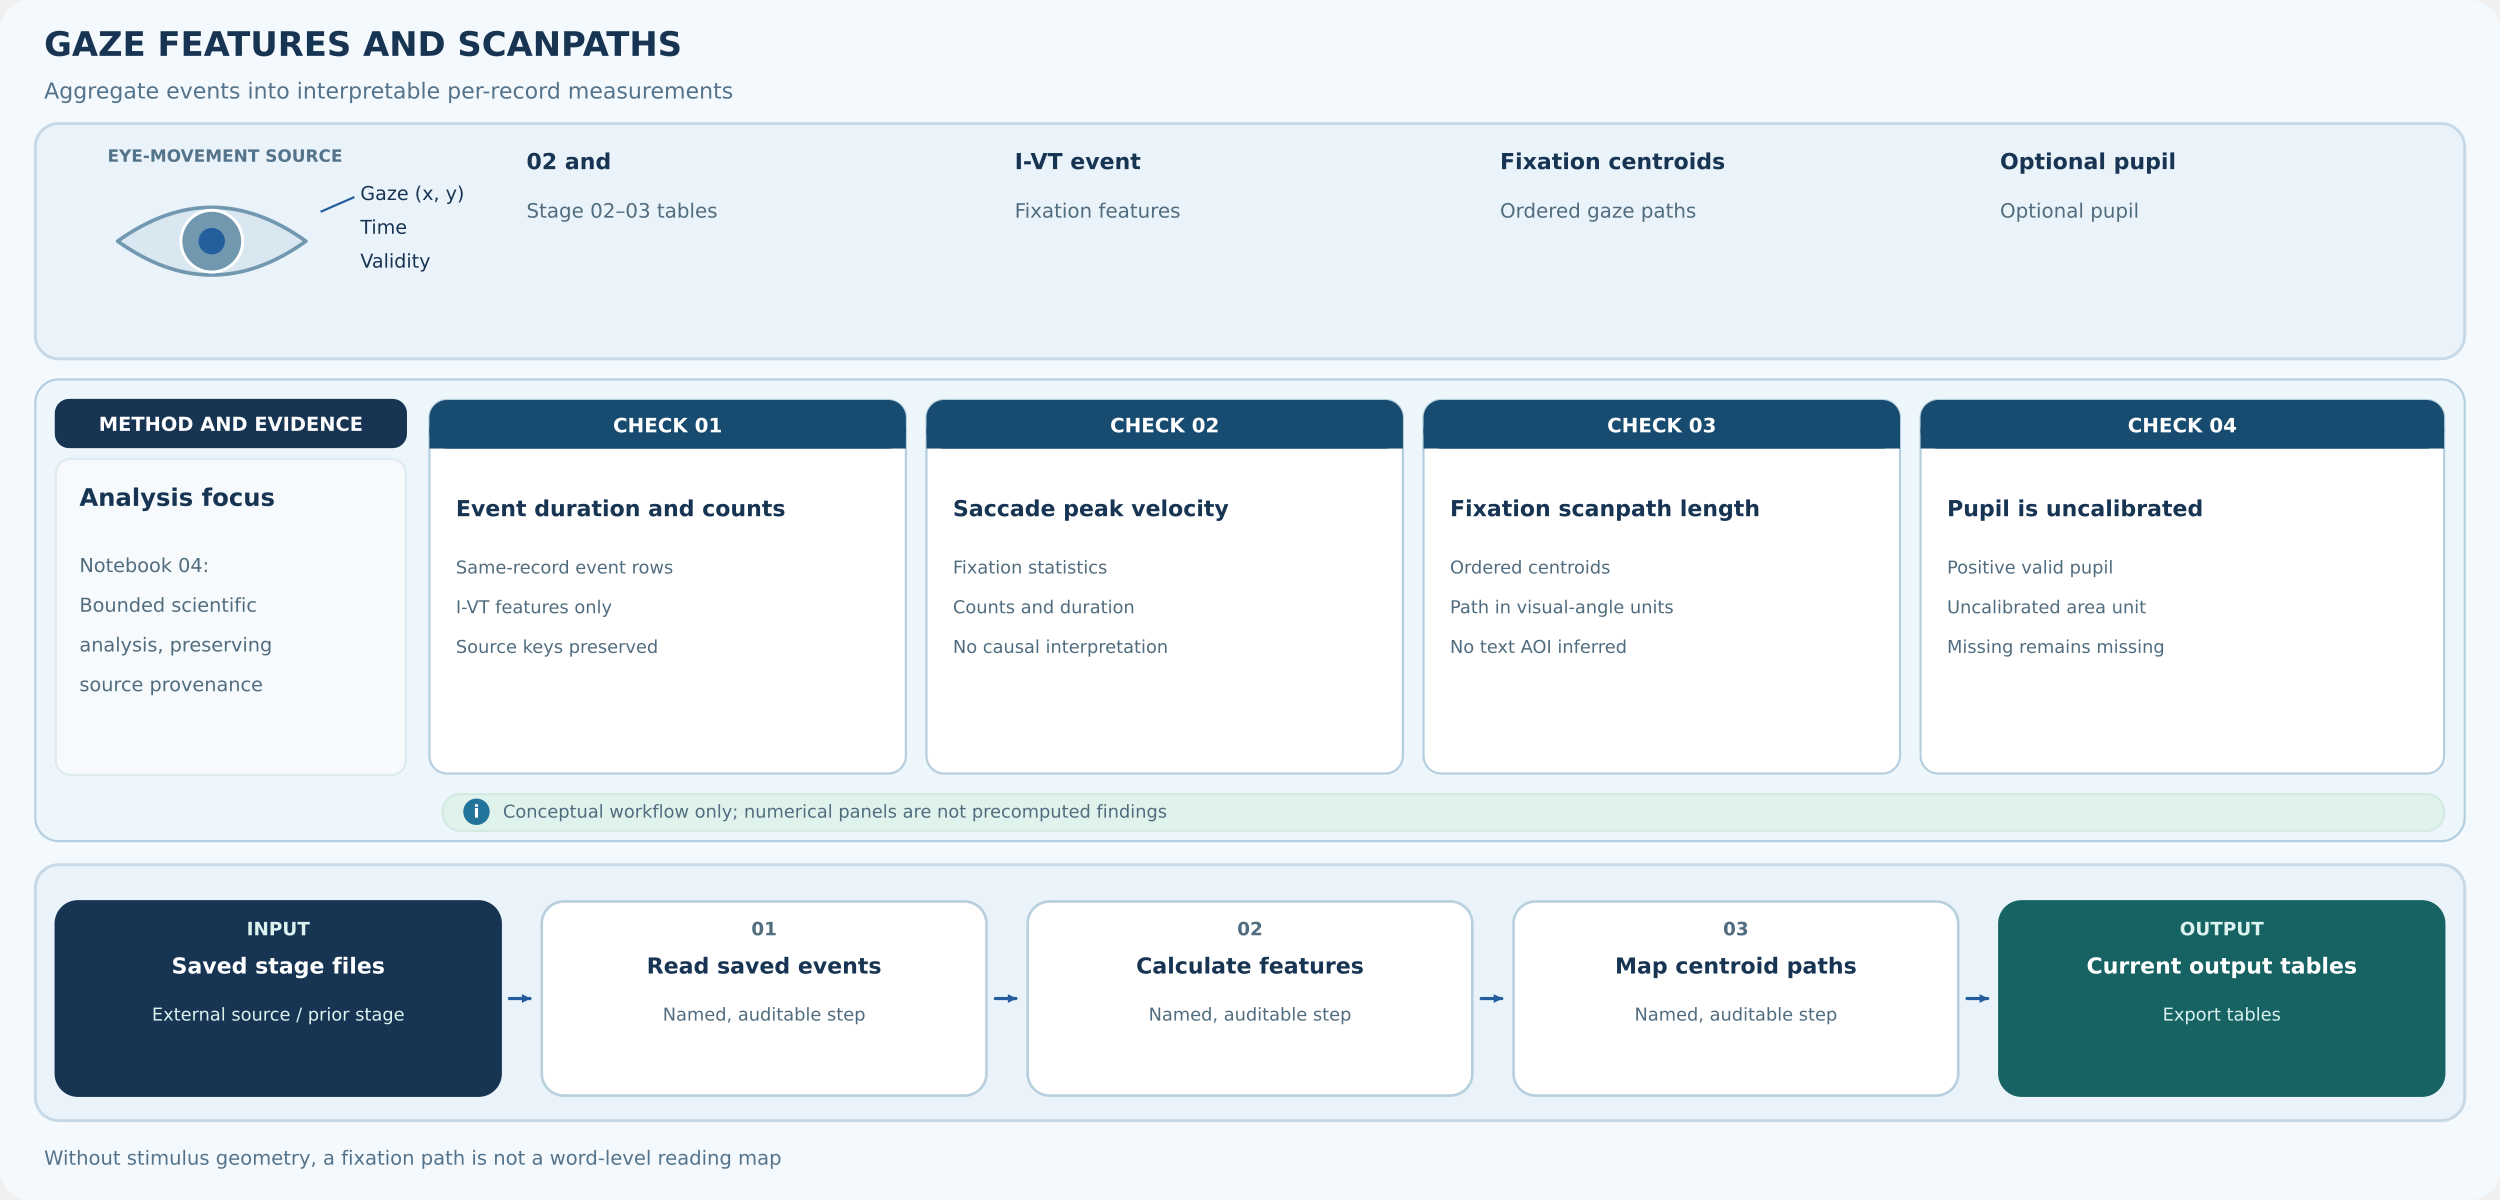
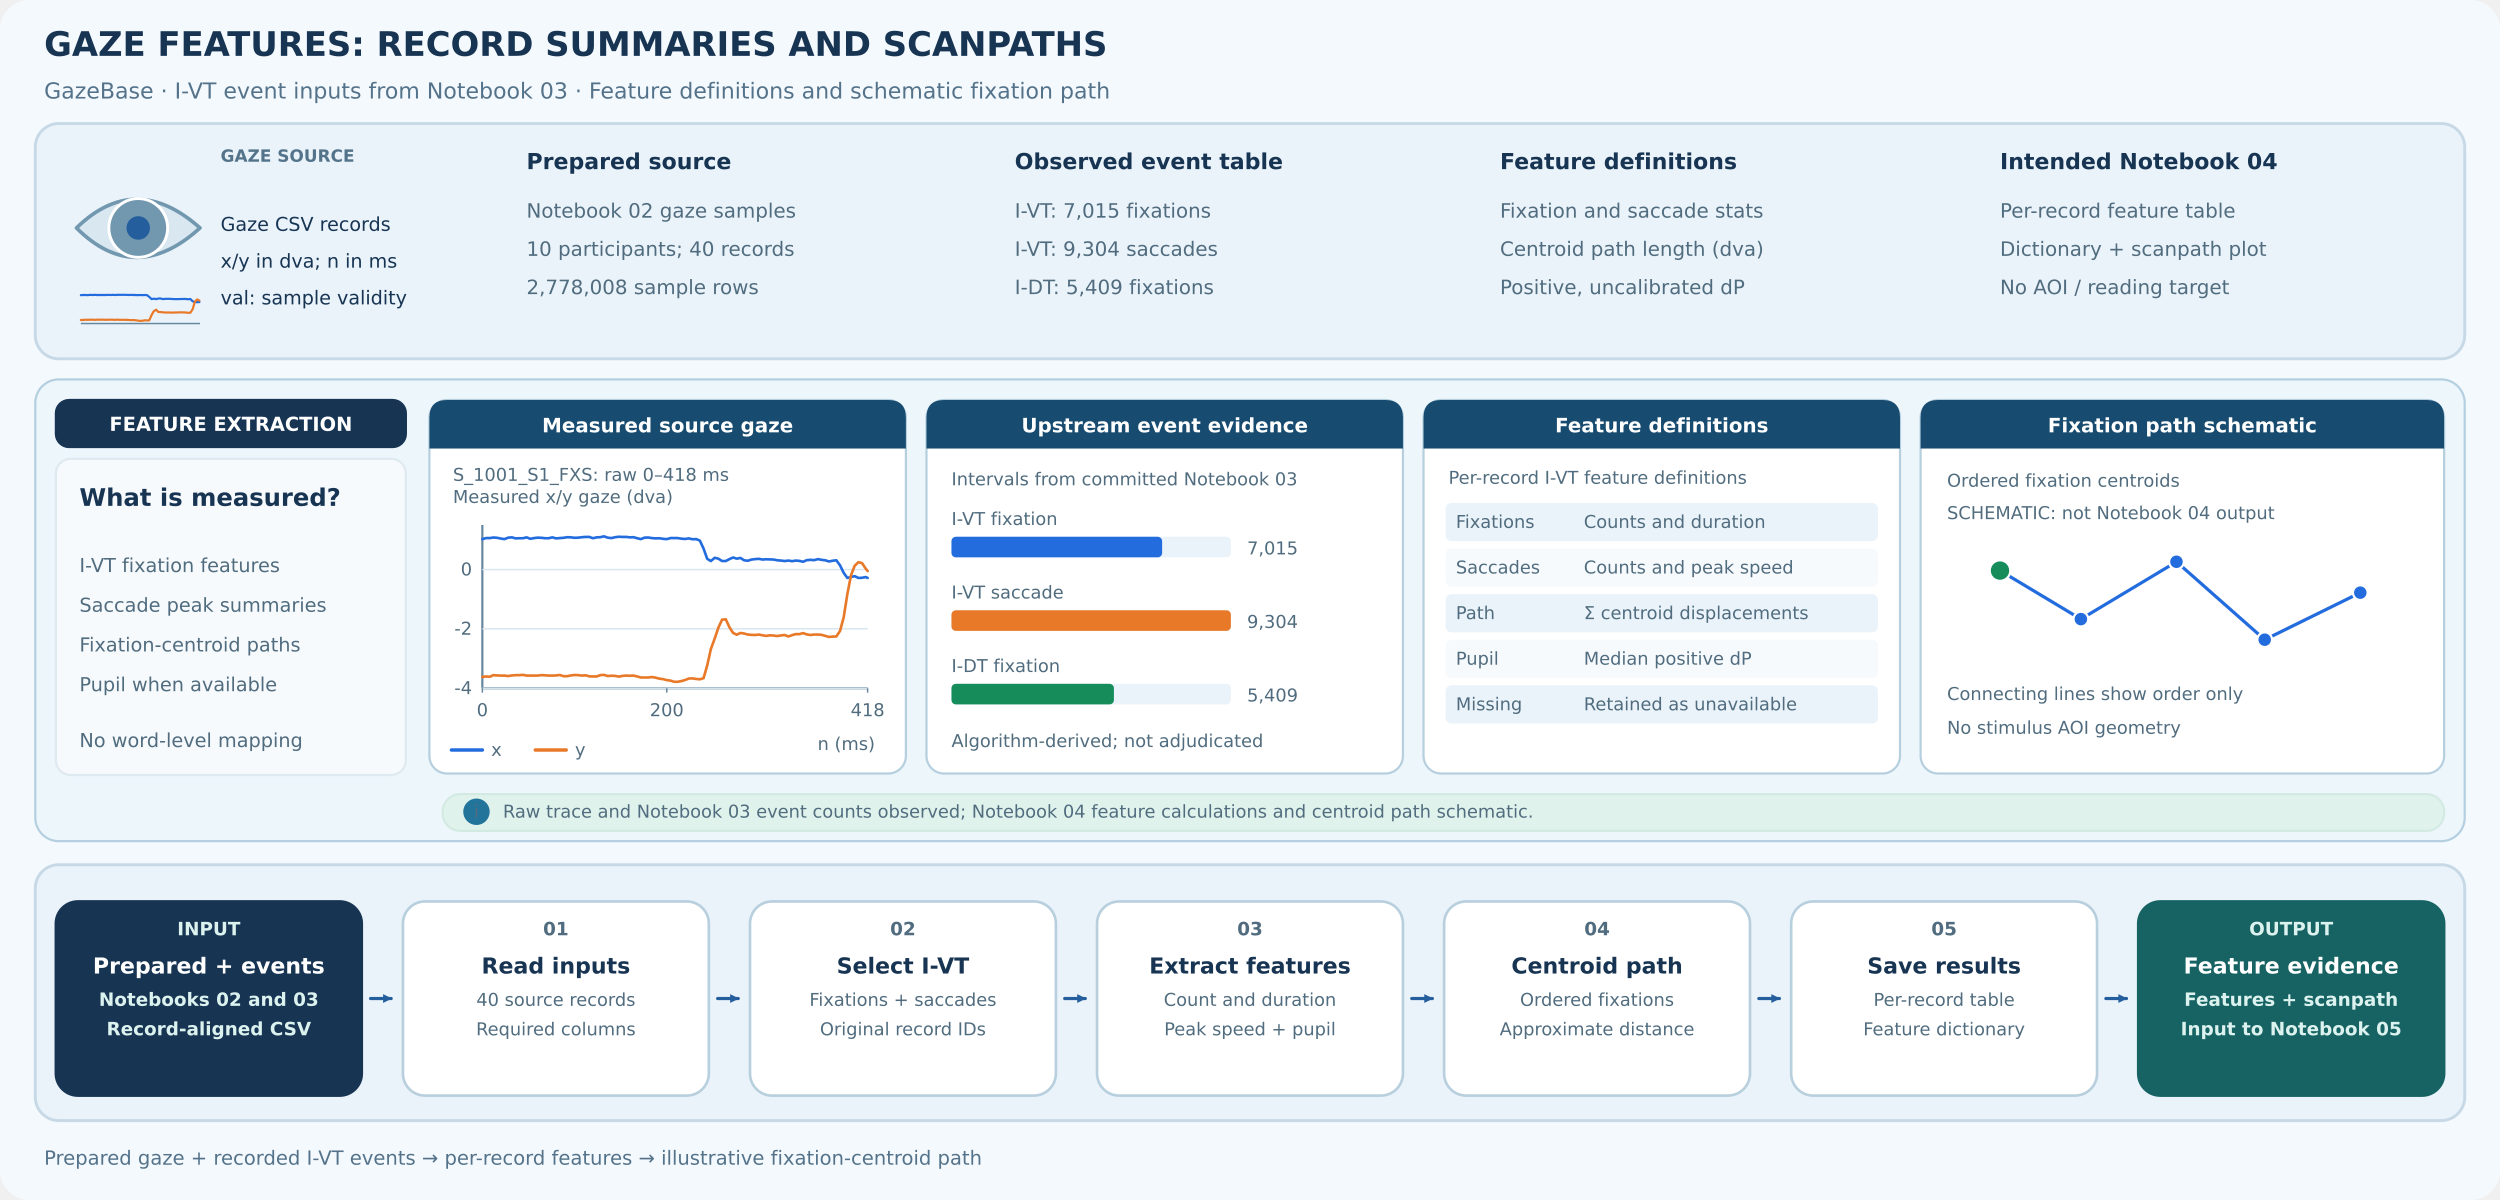
<svg xmlns="http://www.w3.org/2000/svg" width="1700" height="816" viewBox="0 0 1700 816" role="img" aria-labelledby="svg-title svg-desc">
  <defs>
    <style>
.title{font:700 23px DejaVu Sans,Arial,sans-serif;fill:#173453}.subtitle{font:400 15px DejaVu Sans,Arial,sans-serif;fill:#54738A}.sourceheading{font:700 11.5px DejaVu Sans,Arial,sans-serif;fill:#53738A}.sourcebody{font:400 13px DejaVu Sans,Arial,sans-serif;fill:#173453}.ctxhead{font:700 15px DejaVu Sans,Arial,sans-serif;fill:#173453}.ctxbody{font:400 13.5px DejaVu Sans,Arial,sans-serif;fill:#506C7E}.focushead{font:700 16.5px DejaVu Sans,Arial,sans-serif;fill:#173453}.focusbody{font:400 13.1px DejaVu Sans,Arial,sans-serif;fill:#506C7E}.sectionlabel{font:700 13.2px DejaVu Sans,Arial,sans-serif;fill:white}.panelhead{font:700 13.5px DejaVu Sans,Arial,sans-serif;fill:white}.panelbody{font:400 12.1px DejaVu Sans,Arial,sans-serif;fill:#506C7E}.nodeid{font:700 12.5px DejaVu Sans,Arial,sans-serif;fill:#506C7E}.nodetitle{font:700 15px DejaVu Sans,Arial,sans-serif;fill:#173453}.nodedesc{font:400 12.1px DejaVu Sans,Arial,sans-serif;fill:#506C7E}.endnodeid{font:700 12.5px DejaVu Sans,Arial,sans-serif;fill:#DBF2EF}.endnodetitle{font:700 15px DejaVu Sans,Arial,sans-serif;fill:white}.footer{font:400 13.3px DejaVu Sans,Arial,sans-serif;fill:#54738A}</style>
    <marker id="arr" markerWidth="6" markerHeight="6" refX="5.5" refY="3" orient="auto" markerUnits="userSpaceOnUse">
      <path d="M0 0 L6 3 L0 6 Z" fill="#245E9D" />
    </marker>
  </defs>
  <rect x="0" y="0" width="1700" height="816" rx="20" fill="#F4F9FD" stroke="none" stroke-width="1" />
  <g id="band-0-header">
-     <text x="30" y="38" class="title" text-anchor="start">GAZE FEATURES AND SCANPATHS</text>
-     <text x="30" y="67" class="subtitle" text-anchor="start">Aggregate events into interpretable per-record measurements</text>
+     <text x="30" y="38" class="title">GAZE FEATURES: RECORD SUMMARIES AND SCANPATHS</text>
+     <text x="30" y="67" class="subtitle">GazeBase · I-VT event inputs from Notebook 03 · Feature definitions and schematic fixation path</text>
  </g>
  <g id="band-1-context">
    <rect x="24" y="84" width="1652" height="160" rx="16" fill="#EAF3FA" stroke="#C7D9E6" stroke-width="2" />
    <g id="source">
-       <text x="153" y="110" class="sourceheading" text-anchor="middle">EYE-MOVEMENT SOURCE</text>
-       <path d="M80,164 Q144,118 208,164 Q144,210 80,164Z" fill="#D9E7F1" stroke="#7298B0" stroke-width="2.5" stroke-linecap="round" stroke-linejoin="round" />
-       <circle cx="144" cy="164" r="21" fill="#7298B0" stroke="white" stroke-width="2" />
-       <circle cx="144" cy="164" r="9" fill="#245E9D" />
-       <path d="M218 144 L241 134" fill="none" stroke="#245E9D" stroke-width="1.5" />
-       <text x="245" y="136" class="sourcebody" text-anchor="start">Gaze (x, y)</text>
-       <text x="245" y="159" class="sourcebody" text-anchor="start">Time</text>
-       <text x="245" y="182" class="sourcebody" text-anchor="start">Validity</text>
+       <text x="150" y="110" class="sourceheading">GAZE SOURCE</text>
+       <path d="M52 155 Q92 116 136 155 Q92 195 52 155Z" fill="#D9E7F1" stroke="#7298B0" stroke-width="2.5" stroke-linejoin="round" />
+       <circle cx="94" cy="155" r="20" fill="#7298B0" stroke="#FFFFFF" stroke-width="2" />
+       <circle cx="94" cy="155" r="8" fill="#245E9D" />
+       <line x1="55" y1="220" x2="136" y2="220" stroke="#66879D" stroke-width="1" />
+       <path d="M55.0 200.7 L56.6 200.6 L58.1 200.6 L59.7 200.7 L61.2 200.5 L62.8 200.6 L64.3 200.5 L65.9 200.6 L67.4 200.6 L69.0 200.6 L70.5 200.6 L72.1 200.6 L73.6 200.5 L75.2 200.6 L76.7 200.5 L78.3 200.6 L79.8 200.5 L81.4 200.5 L82.9 200.5 L84.5 200.5 L86.0 200.5 L87.6 200.6 L89.1 200.5 L90.7 200.6 L92.2 200.6 L93.8 200.7 L95.3 200.6 L96.9 200.7 L98.4 200.6 L100.0 200.7 L101.5 201.9 L103.1 203.4 L104.6 203.1 L106.2 203.4 L107.7 203.0 L109.3 203.0 L110.8 203.4 L112.4 203.2 L113.9 203.2 L115.5 203.2 L117.0 203.3 L118.6 203.4 L120.1 203.4 L121.7 203.4 L123.2 203.3 L124.8 203.3 L126.3 203.3 L127.9 203.5 L129.4 203.3 L131.0 204.9 L132.5 205.4 L134.1 205.5 L135.6 205.4" fill="none" stroke="#236CDE" stroke-width="1.5" stroke-linecap="round" stroke-linejoin="round" />
+       <path d="M55.0 217.6 L56.6 217.6 L58.1 217.4 L59.7 217.5 L61.2 217.4 L62.8 217.4 L64.3 217.5 L65.9 217.4 L67.4 217.4 L69.0 217.4 L70.5 217.4 L72.1 217.5 L73.6 217.4 L75.2 217.4 L76.7 217.4 L78.3 217.5 L79.8 217.4 L81.4 217.5 L82.9 217.5 L84.5 217.5 L86.0 217.5 L87.6 217.6 L89.1 217.7 L90.7 217.6 L92.2 217.8 L93.8 218.0 L95.3 218.2 L96.9 218.1 L98.4 217.8 L100.0 217.9 L101.5 217.8 L103.1 214.2 L104.6 211.6 L106.2 210.6 L107.7 212.2 L109.3 212.2 L110.8 212.4 L112.4 212.5 L113.9 212.5 L115.5 212.5 L117.0 212.6 L118.6 212.5 L120.1 212.5 L121.7 212.4 L123.2 212.4 L124.8 212.4 L126.3 212.5 L127.9 212.7 L129.4 212.7 L131.0 210.3 L132.5 205.1 L134.1 203.6 L135.6 204.4" fill="none" stroke="#E87929" stroke-width="1.5" stroke-linecap="round" stroke-linejoin="round" />
+       <text x="150" y="157" class="sourcebody">Gaze CSV records</text>
+       <text x="150" y="182" class="sourcebody">x/y in dva; n in ms</text>
+       <text x="150" y="207" class="sourcebody">val: sample validity</text>
    </g>
    <g id="context-1">
-       <text x="358" y="115" class="ctxhead" text-anchor="start">02 and</text>
-       <text x="358" y="148" class="ctxbody" text-anchor="start">Stage 02–03 tables</text>
+       <text x="358" y="115" class="ctxhead">Prepared source</text>
+       <text x="358" y="148" class="ctxbody">Notebook 02 gaze samples</text>
+       <text x="358" y="174" class="ctxbody">10 participants; 40 records</text>
+       <text x="358" y="200" class="ctxbody">2,778,008 sample rows</text>
    </g>
    <g id="context-2">
-       <text x="690" y="115" class="ctxhead" text-anchor="start">I-VT event</text>
-       <text x="690" y="148" class="ctxbody" text-anchor="start">Fixation features</text>
+       <text x="690" y="115" class="ctxhead">Observed event table</text>
+       <text x="690" y="148" class="ctxbody">I-VT: 7,015 fixations</text>
+       <text x="690" y="174" class="ctxbody">I-VT: 9,304 saccades</text>
+       <text x="690" y="200" class="ctxbody">I-DT: 5,409 fixations</text>
    </g>
    <g id="context-3">
-       <text x="1020" y="115" class="ctxhead" text-anchor="start">Fixation centroids</text>
-       <text x="1020" y="148" class="ctxbody" text-anchor="start">Ordered gaze paths</text>
+       <text x="1020" y="115" class="ctxhead">Feature definitions</text>
+       <text x="1020" y="148" class="ctxbody">Fixation and saccade stats</text>
+       <text x="1020" y="174" class="ctxbody">Centroid path length (dva)</text>
+       <text x="1020" y="200" class="ctxbody">Positive, uncalibrated dP</text>
    </g>
    <g id="context-4">
-       <text x="1360" y="115" class="ctxhead" text-anchor="start">Optional pupil</text>
-       <text x="1360" y="148" class="ctxbody" text-anchor="start">Optional pupil</text>
+       <text x="1360" y="115" class="ctxhead">Intended Notebook 04</text>
+       <text x="1360" y="148" class="ctxbody">Per-record feature table</text>
+       <text x="1360" y="174" class="ctxbody">Dictionary + scanpath plot</text>
+       <text x="1360" y="200" class="ctxbody">No AOI / reading target</text>
    </g>
  </g>
  <g id="band-2-analysis">
    <rect x="24" y="258" width="1652" height="314" rx="16" fill="#EDF6FB" stroke="#B4CFE0" stroke-width="1.5" />
-     <rect x="38" y="272" width="238" height="32" rx="9" fill="#173453" stroke="#173453" stroke-width="1.5" />
-     <text x="157" y="293" class="sectionlabel" text-anchor="middle">METHOD AND EVIDENCE</text>
    <g id="focus">
+       <rect x="38" y="272" width="238" height="32" rx="9" fill="#173453" stroke="#173453" stroke-width="1.5" />
+       <text x="157" y="293" class="sectionlabel" text-anchor="middle">FEATURE EXTRACTION</text>
      <rect x="38" y="312" width="238" height="215" rx="10" fill="#F7FAFD" stroke="#DFEAF0" stroke-width="1.5" />
-       <text x="54" y="344" class="focushead" text-anchor="start">Analysis focus</text>
-       <text x="54" y="389" class="focusbody" text-anchor="start">Notebook 04:</text>
-       <text x="54" y="416" class="focusbody" text-anchor="start">Bounded scientific</text>
-       <text x="54" y="443" class="focusbody" text-anchor="start">analysis, preserving</text>
-       <text x="54" y="470" class="focusbody" text-anchor="start">source provenance</text>
+       <text x="54" y="344" class="focushead">What is measured?</text>
+       <text x="54" y="389" class="focusbody">I-VT fixation features</text>
+       <text x="54" y="416" class="focusbody">Saccade peak summaries</text>
+       <text x="54" y="443" class="focusbody">Fixation-centroid paths</text>
+       <text x="54" y="470" class="focusbody">Pupil when available</text>
+       <text x="54" y="508" class="focusbody">No word-level mapping</text>
    </g>
    <g id="panels">
      <g id="panel-1">
-         <rect x="292" y="272" width="324" height="254" rx="12" fill="white" stroke="#B6CFDE" stroke-width="1.5" />
-         <rect x="292" y="272" width="324" height="33" rx="12" fill="#174B70" stroke="none" stroke-width="1" />
-         <rect x="292" y="291" width="324" height="14" rx="0" fill="#174B70" stroke="none" stroke-width="1" />
-         <text x="454.0" y="294" class="panelhead" text-anchor="middle">CHECK 01</text>
-         <text x="310" y="351" class="ctxhead" text-anchor="start">Event duration and counts</text>
-         <text x="310" y="390" class="panelbody" text-anchor="start">Same-record event rows</text>
-         <text x="310" y="417" class="panelbody" text-anchor="start">I-VT features only</text>
-         <text x="310" y="444" class="panelbody" text-anchor="start">Source keys preserved</text>
+         <rect x="292" y="272" width="324" height="254" rx="12" fill="#FFFFFF" stroke="#B6CFDE" stroke-width="1.5" />
+         <path d="M304 272 H604 Q616 272 616 284 V305 H292 V284 Q292 272 304 272 Z" fill="#174B70" />
+         <text x="454" y="294" class="panelhead" text-anchor="middle">Measured source gaze</text>
+         <g id="scientific-panel-1">
+           <text x="308" y="327" class="panelbody">S_1001_S1_FXS: raw 0–418 ms</text>
+           <text x="308" y="342" class="panelbody">Measured x/y gaze (dva)</text>
+           <line x1="328" y1="357" x2="328" y2="468" stroke="#66879D" stroke-width="1.5" />
+           <line x1="328" y1="468" x2="590" y2="468" stroke="#66879D" stroke-width="1.5" />
+           <line x1="328" y1="468" x2="590" y2="468" stroke="#D9E6EF" stroke-width="1" />
+           <text x="321" y="472" class="panelbody" text-anchor="end">-4</text>
+           <line x1="328" y1="427.6" x2="590" y2="427.6" stroke="#D9E6EF" stroke-width="1" />
+           <text x="321" y="431.6" class="panelbody" text-anchor="end">-2</text>
+           <line x1="328" y1="387.3" x2="590" y2="387.3" stroke="#D9E6EF" stroke-width="1" />
+           <text x="321" y="391.3" class="panelbody" text-anchor="end">0</text>
+           <line x1="328" y1="468" x2="328" y2="471" stroke="#66879D" stroke-width="1" />
+           <text x="328" y="487" class="panelbody" text-anchor="middle">0</text>
+           <line x1="453.4" y1="468" x2="453.4" y2="471" stroke="#66879D" stroke-width="1" />
+           <text x="453.4" y="487" class="panelbody" text-anchor="middle">200</text>
+           <line x1="590" y1="468" x2="590" y2="471" stroke="#66879D" stroke-width="1" />
+           <text x="590" y="487" class="panelbody" text-anchor="middle">418</text>
+           <path d="M328.0 366.6 L330.5 365.9 L333.0 365.9 L335.5 365.5 L338.0 365.7 L340.5 366.2 L343.0 366.6 L345.6 365.6 L348.1 365.4 L350.6 366.1 L353.1 366.0 L355.6 366.0 L358.1 365.4 L360.6 366.4 L363.1 365.9 L365.6 365.6 L368.1 365.7 L370.6 366.0 L373.1 366.0 L375.6 365.4 L378.1 366.1 L380.7 365.9 L383.2 365.7 L385.7 365.3 L388.2 365.4 L390.7 365.7 L393.2 365.6 L395.7 365.3 L398.2 365.1 L400.7 365.1 L403.2 366.0 L405.7 365.4 L408.2 365.3 L410.7 364.7 L413.2 365.6 L415.8 365.9 L418.3 365.3 L420.8 365.0 L423.3 365.1 L425.8 365.1 L428.3 365.4 L430.8 365.3 L433.3 366.0 L435.8 366.6 L438.3 365.6 L440.8 365.5 L443.3 365.9 L445.8 366.1 L448.3 366.0 L450.9 366.4 L453.4 366.6 L455.9 365.9 L458.4 365.9 L460.9 365.9 L463.4 366.3 L465.9 366.5 L468.4 366.1 L470.9 366.7 L473.4 366.6 L475.9 367.6 L478.4 373.0 L480.9 380.0 L483.4 381.5 L486.0 379.3 L488.5 379.9 L491.0 381.5 L493.5 381.5 L496.0 380.2 L498.5 379.1 L501.0 379.9 L503.5 379.4 L506.0 381.0 L508.5 381.3 L511.0 380.5 L513.5 380.2 L516.0 380.0 L518.5 380.5 L521.1 380.3 L523.6 380.4 L526.1 380.5 L528.6 381.0 L531.1 381.2 L533.6 381.5 L536.1 381.2 L538.6 381.6 L541.1 381.2 L543.6 381.4 L546.1 382.0 L548.6 380.9 L551.1 380.7 L553.6 380.9 L556.2 380.2 L558.7 380.7 L561.2 381.0 L563.7 381.8 L566.2 381.3 L568.7 381.0 L571.2 384.4 L573.7 389.5 L576.2 393.0 L578.7 392.3 L581.2 391.8 L583.7 393.0 L586.2 392.9 L588.7 392.4 L590.0 393.0" fill="none" stroke="#236CDE" stroke-width="1.8" stroke-linecap="round" stroke-linejoin="round" />
+           <path d="M328.0 460.3 L330.5 460.0 L333.0 460.2 L335.5 459.1 L338.0 459.3 L340.5 459.4 L343.0 459.4 L345.6 459.7 L348.1 459.3 L350.6 459.1 L353.1 459.1 L355.6 458.9 L358.1 459.4 L360.6 459.4 L363.1 459.4 L365.6 459.4 L368.1 459.1 L370.6 459.2 L373.1 459.4 L375.6 459.4 L378.1 459.3 L380.7 459.0 L383.2 459.8 L385.7 459.8 L388.2 459.3 L390.7 459.0 L393.2 459.1 L395.7 459.4 L398.2 459.2 L400.7 459.9 L403.2 460.0 L405.7 460.0 L408.2 459.1 L410.7 458.9 L413.2 459.7 L415.8 459.5 L418.3 459.6 L420.8 460.1 L423.3 459.6 L425.8 459.4 L428.3 459.5 L430.8 459.4 L433.3 460.0 L435.8 460.7 L438.3 460.7 L440.8 460.7 L443.3 460.4 L445.8 460.8 L448.3 461.5 L450.9 461.8 L453.4 462.5 L455.9 462.8 L458.4 463.6 L460.9 463.6 L463.4 463.1 L465.9 462.4 L468.4 461.4 L470.9 461.3 L473.4 461.7 L475.9 461.9 L478.4 461.2 L480.9 452.5 L483.4 441.3 L486.0 434.2 L488.5 426.8 L491.0 421.4 L493.5 421.1 L496.0 426.5 L498.5 430.4 L501.0 431.6 L503.5 430.4 L506.0 430.8 L508.5 431.5 L511.0 431.7 L513.5 431.8 L516.0 431.5 L518.5 432.0 L521.1 432.4 L523.6 432.0 L526.1 432.2 L528.6 432.5 L531.1 432.1 L533.6 431.8 L536.1 432.8 L538.6 431.9 L541.1 431.2 L543.6 431.2 L546.1 430.5 L548.6 431.4 L551.1 431.8 L553.6 431.5 L556.2 431.5 L558.7 431.7 L561.2 432.4 L563.7 433.1 L566.2 432.9 L568.7 432.8 L571.2 429.1 L573.7 419.8 L576.2 404.0 L578.7 391.1 L581.2 384.7 L583.7 382.3 L586.2 382.9 L588.7 386.7 L590.0 388.3" fill="none" stroke="#E87929" stroke-width="1.8" stroke-linecap="round" stroke-linejoin="round" />
+           <path d="M307 510 L328 510" fill="none" stroke="#236CDE" stroke-width="2.4" stroke-linecap="round" stroke-linejoin="round" />
+           <text x="334" y="514" class="panelbody">x</text>
+           <path d="M364 510 L385 510" fill="none" stroke="#E87929" stroke-width="2.4" stroke-linecap="round" stroke-linejoin="round" />
+           <text x="391" y="514" class="panelbody">y</text>
+           <text x="595" y="510" class="panelbody" text-anchor="end">n (ms)</text>
+         </g>
      </g>
      <g id="panel-2">
-         <rect x="630" y="272" width="324" height="254" rx="12" fill="white" stroke="#B6CFDE" stroke-width="1.5" />
-         <rect x="630" y="272" width="324" height="33" rx="12" fill="#174B70" stroke="none" stroke-width="1" />
-         <rect x="630" y="291" width="324" height="14" rx="0" fill="#174B70" stroke="none" stroke-width="1" />
-         <text x="792.0" y="294" class="panelhead" text-anchor="middle">CHECK 02</text>
-         <text x="648" y="351" class="ctxhead" text-anchor="start">Saccade peak velocity</text>
-         <text x="648" y="390" class="panelbody" text-anchor="start">Fixation statistics</text>
-         <text x="648" y="417" class="panelbody" text-anchor="start">Counts and duration</text>
-         <text x="648" y="444" class="panelbody" text-anchor="start">No causal interpretation</text>
+         <rect x="630" y="272" width="324" height="254" rx="12" fill="#FFFFFF" stroke="#B6CFDE" stroke-width="1.5" />
+         <path d="M642 272 H942 Q954 272 954 284 V305 H630 V284 Q630 272 642 272Z" fill="#174B70" />
+         <text x="792" y="294" class="panelhead" text-anchor="middle">Upstream event evidence</text>
+         <g id="scientific-panel-2">
+           <text x="647" y="330" class="panelbody">Intervals from committed Notebook 03</text>
+           <text x="647" y="357" class="panelbody">I-VT fixation</text>
+           <rect x="647" y="365" width="190" height="14" rx="3" fill="#EAF3FA" stroke="none" stroke-width="0" />
+           <rect x="647" y="365" width="143.256" height="14" rx="3" fill="#236CDE" stroke="none" stroke-width="0" />
+           <text x="848" y="377" class="panelbody">7,015</text>
+           <text x="647" y="407" class="panelbody">I-VT saccade</text>
+           <rect x="647" y="415" width="190" height="14" rx="3" fill="#EAF3FA" stroke="none" stroke-width="0" />
+           <rect x="647" y="415" width="190" height="14" rx="3" fill="#E87929" stroke="none" stroke-width="0" />
+           <text x="848" y="427" class="panelbody">9,304</text>
+           <text x="647" y="457" class="panelbody">I-DT fixation</text>
+           <rect x="647" y="465" width="190" height="14" rx="3" fill="#EAF3FA" stroke="none" stroke-width="0" />
+           <rect x="647" y="465" width="110.459" height="14" rx="3" fill="#168C5B" stroke="none" stroke-width="0" />
+           <text x="848" y="477" class="panelbody">5,409</text>
+           <text x="647" y="508" class="panelbody">Algorithm-derived; not adjudicated</text>
+         </g>
      </g>
      <g id="panel-3">
-         <rect x="968" y="272" width="324" height="254" rx="12" fill="white" stroke="#B6CFDE" stroke-width="1.5" />
-         <rect x="968" y="272" width="324" height="33" rx="12" fill="#174B70" stroke="none" stroke-width="1" />
-         <rect x="968" y="291" width="324" height="14" rx="0" fill="#174B70" stroke="none" stroke-width="1" />
-         <text x="1130.0" y="294" class="panelhead" text-anchor="middle">CHECK 03</text>
-         <text x="986" y="351" class="ctxhead" text-anchor="start">Fixation scanpath length</text>
-         <text x="986" y="390" class="panelbody" text-anchor="start">Ordered centroids</text>
-         <text x="986" y="417" class="panelbody" text-anchor="start">Path in visual-angle units</text>
-         <text x="986" y="444" class="panelbody" text-anchor="start">No text AOI inferred</text>
+         <rect x="968" y="272" width="324" height="254" rx="12" fill="#FFFFFF" stroke="#B6CFDE" stroke-width="1.5" />
+         <path d="M980 272 H1280 Q1292 272 1292 284 V305 H968 V284 Q968 272 980 272Z" fill="#174B70" />
+         <text x="1130" y="294" class="panelhead" text-anchor="middle">Feature definitions</text>
+         <g id="scientific-panel-3">
+           <text x="985" y="329" class="panelbody">Per-record I-VT feature definitions</text>
+           <rect x="983" y="342" width="294" height="26" rx="4" fill="#EAF3FA" stroke="none" stroke-width="0" />
+           <text x="990" y="359" class="panelbody">Fixations</text>
+           <text x="1077" y="359" class="panelbody">Counts and duration</text>
+           <rect x="983" y="373" width="294" height="26" rx="4" fill="#F7FAFD" stroke="none" stroke-width="0" />
+           <text x="990" y="390" class="panelbody">Saccades</text>
+           <text x="1077" y="390" class="panelbody">Counts and peak speed</text>
+           <rect x="983" y="404" width="294" height="26" rx="4" fill="#EAF3FA" stroke="none" stroke-width="0" />
+           <text x="990" y="421" class="panelbody">Path</text>
+           <text x="1077" y="421" class="panelbody">Σ centroid displacements</text>
+           <rect x="983" y="435" width="294" height="26" rx="4" fill="#F7FAFD" stroke="none" stroke-width="0" />
+           <text x="990" y="452" class="panelbody">Pupil</text>
+           <text x="1077" y="452" class="panelbody">Median positive dP</text>
+           <rect x="983" y="466" width="294" height="26" rx="4" fill="#EAF3FA" stroke="none" stroke-width="0" />
+           <text x="990" y="483" class="panelbody">Missing</text>
+           <text x="1077" y="483" class="panelbody">Retained as unavailable</text>
+         </g>
      </g>
      <g id="panel-4">
-         <rect x="1306" y="272" width="356" height="254" rx="12" fill="white" stroke="#B6CFDE" stroke-width="1.5" />
-         <rect x="1306" y="272" width="356" height="33" rx="12" fill="#174B70" stroke="none" stroke-width="1" />
-         <rect x="1306" y="291" width="356" height="14" rx="0" fill="#174B70" stroke="none" stroke-width="1" />
-         <text x="1484.0" y="294" class="panelhead" text-anchor="middle">CHECK 04</text>
-         <text x="1324" y="351" class="ctxhead" text-anchor="start">Pupil is uncalibrated</text>
-         <text x="1324" y="390" class="panelbody" text-anchor="start">Positive valid pupil</text>
-         <text x="1324" y="417" class="panelbody" text-anchor="start">Uncalibrated area unit</text>
-         <text x="1324" y="444" class="panelbody" text-anchor="start">Missing remains missing</text>
+         <rect x="1306" y="272" width="356" height="254" rx="12" fill="#FFFFFF" stroke="#B6CFDE" stroke-width="1.5" />
+         <path d="M1318 272 H1650 Q1662 272 1662 284 V305 H1306 V284 Q1306 272 1318 272Z" fill="#174B70" />
+         <text x="1484" y="294" class="panelhead" text-anchor="middle">Fixation path schematic</text>
+         <g id="scientific-panel-4">
+           <text x="1324" y="331" class="panelbody">Ordered fixation centroids</text>
+           <text x="1324" y="353" class="panelbody">SCHEMATIC: not Notebook 04 output</text>
+           <path d="M1360 388 L1415 421 L1480 382 L1540 435 L1605 403" fill="none" stroke="#236CDE" stroke-width="2.2" stroke-linecap="round" stroke-linejoin="round" />
+           <circle cx="1360" cy="388" r="7" fill="#168C5B" stroke="#FFFFFF" stroke-width="1.5" />
+           <circle cx="1415" cy="421" r="5" fill="#236CDE" stroke="#FFFFFF" stroke-width="1.5" />
+           <circle cx="1480" cy="382" r="5" fill="#236CDE" stroke="#FFFFFF" stroke-width="1.5" />
+           <circle cx="1540" cy="435" r="5" fill="#236CDE" stroke="#FFFFFF" stroke-width="1.5" />
+           <circle cx="1605" cy="403" r="5" fill="#236CDE" stroke="#FFFFFF" stroke-width="1.5" />
+           <text x="1324" y="476" class="panelbody">Connecting lines show order only</text>
+           <text x="1324" y="499" class="panelbody">No stimulus AOI geometry</text>
+         </g>
      </g>
    </g>
    <g id="scientific-note">
      <rect x="301" y="540" width="1361" height="25" rx="12" fill="#E0F2EC" stroke="#D3EAE2" stroke-width="1.5" />
      <circle cx="324" cy="552" r="9" fill="#23749A" />
-       <text x="324" y="556" font-family="DejaVu Sans" font-size="12" font-weight="700" text-anchor="middle" fill="white">i</text>
-       <text x="342" y="556" class="panelbody" text-anchor="start">Conceptual workflow only; numerical panels are not precomputed findings</text>
+       <text x="324" y="556" class="panelbody" text-anchor="middle" fill="#FFFFFF" font-weight="700">i</text>
+       <text x="342" y="556" class="panelbody" font-weight="700" fill="#173453">Raw trace and Notebook 03 event counts observed; Notebook 04 feature calculations and centroid path schematic.</text>
    </g>
  </g>
  <g id="band-3-workflow">
    <rect x="24" y="588" width="1652" height="174" rx="16" fill="#EAF3FA" stroke="#C7D9E6" stroke-width="2" />
    <g id="nodes">
      <g id="node-0">
-         <rect x="38.0" y="613" width="302.4" height="132" rx="15" fill="#173453" stroke="#173453" stroke-width="1.8" />
-         <text x="189.2" y="636" class="endnodeid" text-anchor="middle">INPUT</text>
-         <text x="189.2" y="662" class="endnodetitle" text-anchor="middle">Saved stage files</text>
-         <text x="189.2" y="694" text-anchor="middle" font-family="DejaVu Sans" font-size="12.1" fill="#DBF2EF">External source / prior stage</text>
+         <rect x="38" y="613" width="208" height="132" rx="15" fill="#173453" stroke="#173453" stroke-width="1.8" />
+         <text x="142" y="636" class="endnodeid" text-anchor="middle">INPUT</text>
+         <text x="142" y="662" class="endnodetitle" text-anchor="middle">Prepared + events</text>
+         <text x="142" y="684" class="endnodeid" text-anchor="middle">Notebooks 02 and 03</text>
+         <text x="142" y="704" class="endnodeid" text-anchor="middle">Record-aligned CSV</text>
      </g>
      <g id="node-1">
-         <rect x="368.4" y="613" width="302.4" height="132" rx="15" fill="white" stroke="#B8CFDE" stroke-width="1.8" />
-         <text x="519.6" y="636" class="nodeid" text-anchor="middle">01</text>
-         <text x="519.6" y="662" class="nodetitle" text-anchor="middle">Read saved events</text>
-         <text x="519.6" y="694" class="nodedesc" text-anchor="middle">Named, auditable step</text>
+         <rect x="274" y="613" width="208" height="132" rx="15" fill="#FFFFFF" stroke="#B8CFDE" stroke-width="1.8" />
+         <text x="378" y="636" class="nodeid" text-anchor="middle">01</text>
+         <text x="378" y="662" class="nodetitle" text-anchor="middle">Read inputs</text>
+         <text x="378" y="684" class="nodedesc" text-anchor="middle">40 source records</text>
+         <text x="378" y="704" class="nodedesc" text-anchor="middle">Required columns</text>
      </g>
      <g id="node-2">
-         <rect x="698.8" y="613" width="302.4" height="132" rx="15" fill="white" stroke="#B8CFDE" stroke-width="1.8" />
-         <text x="850.0" y="636" class="nodeid" text-anchor="middle">02</text>
-         <text x="850.0" y="662" class="nodetitle" text-anchor="middle">Calculate features</text>
-         <text x="850.0" y="694" class="nodedesc" text-anchor="middle">Named, auditable step</text>
+         <rect x="510" y="613" width="208" height="132" rx="15" fill="#FFFFFF" stroke="#B8CFDE" stroke-width="1.8" />
+         <text x="614" y="636" class="nodeid" text-anchor="middle">02</text>
+         <text x="614" y="662" class="nodetitle" text-anchor="middle">Select I-VT</text>
+         <text x="614" y="684" class="nodedesc" text-anchor="middle">Fixations + saccades</text>
+         <text x="614" y="704" class="nodedesc" text-anchor="middle">Original record IDs</text>
      </g>
      <g id="node-3">
-         <rect x="1029.2" y="613" width="302.4" height="132" rx="15" fill="white" stroke="#B8CFDE" stroke-width="1.8" />
-         <text x="1180.4" y="636" class="nodeid" text-anchor="middle">03</text>
-         <text x="1180.4" y="662" class="nodetitle" text-anchor="middle">Map centroid paths</text>
-         <text x="1180.4" y="694" class="nodedesc" text-anchor="middle">Named, auditable step</text>
+         <rect x="746" y="613" width="208" height="132" rx="15" fill="#FFFFFF" stroke="#B8CFDE" stroke-width="1.8" />
+         <text x="850" y="636" class="nodeid" text-anchor="middle">03</text>
+         <text x="850" y="662" class="nodetitle" text-anchor="middle">Extract features</text>
+         <text x="850" y="684" class="nodedesc" text-anchor="middle">Count and duration</text>
+         <text x="850" y="704" class="nodedesc" text-anchor="middle">Peak speed + pupil</text>
      </g>
      <g id="node-4">
-         <rect x="1359.6" y="613" width="302.4" height="132" rx="15" fill="#176363" stroke="#176363" stroke-width="1.8" />
-         <text x="1510.8" y="636" class="endnodeid" text-anchor="middle">OUTPUT</text>
-         <text x="1510.8" y="662" class="endnodetitle" text-anchor="middle">Current output tables</text>
-         <text x="1510.8" y="694" text-anchor="middle" font-family="DejaVu Sans" font-size="12.1" fill="#DBF2EF">Export tables</text>
+         <rect x="982" y="613" width="208" height="132" rx="15" fill="#FFFFFF" stroke="#B8CFDE" stroke-width="1.8" />
+         <text x="1086" y="636" class="nodeid" text-anchor="middle">04</text>
+         <text x="1086" y="662" class="nodetitle" text-anchor="middle">Centroid path</text>
+         <text x="1086" y="684" class="nodedesc" text-anchor="middle">Ordered fixations</text>
+         <text x="1086" y="704" class="nodedesc" text-anchor="middle">Approximate distance</text>
+       </g>
+       <g id="node-5">
+         <rect x="1218" y="613" width="208" height="132" rx="15" fill="#FFFFFF" stroke="#B8CFDE" stroke-width="1.8" />
+         <text x="1322" y="636" class="nodeid" text-anchor="middle">05</text>
+         <text x="1322" y="662" class="nodetitle" text-anchor="middle">Save results</text>
+         <text x="1322" y="684" class="nodedesc" text-anchor="middle">Per-record table</text>
+         <text x="1322" y="704" class="nodedesc" text-anchor="middle">Feature dictionary</text>
+       </g>
+       <g id="node-6">
+         <rect x="1454" y="613" width="208" height="132" rx="15" fill="#176363" stroke="#176363" stroke-width="1.8" />
+         <text x="1558" y="636" class="endnodeid" text-anchor="middle">OUTPUT</text>
+         <text x="1558" y="662" class="endnodetitle" text-anchor="middle">Feature evidence</text>
+         <text x="1558" y="684" class="endnodeid" text-anchor="middle">Features + scanpath</text>
+         <text x="1558" y="704" class="endnodeid" text-anchor="middle">Input to Notebook 05</text>
      </g>
    </g>
    <g id="connectors">
-       <path d="M346.4 679 L360.4 679" stroke="#245E9D" stroke-width="2.2" stroke-linecap="round" marker-end="url(#arr)" fill="none" />
-       <path d="M676.8 679 L690.8 679" stroke="#245E9D" stroke-width="2.2" stroke-linecap="round" marker-end="url(#arr)" fill="none" />
-       <path d="M1007.2 679 L1021.2 679" stroke="#245E9D" stroke-width="2.2" stroke-linecap="round" marker-end="url(#arr)" fill="none" />
-       <path d="M1337.6 679 L1351.6 679" stroke="#245E9D" stroke-width="2.2" stroke-linecap="round" marker-end="url(#arr)" fill="none" />
+       <path d="M252 679 L266 679" fill="none" stroke="#245E9D" stroke-width="2.2" stroke-linecap="round" stroke-linejoin="round" marker-end="url(#arr)" />
+       <path d="M488 679 L502 679" fill="none" stroke="#245E9D" stroke-width="2.2" stroke-linecap="round" stroke-linejoin="round" marker-end="url(#arr)" />
+       <path d="M724 679 L738 679" fill="none" stroke="#245E9D" stroke-width="2.2" stroke-linecap="round" stroke-linejoin="round" marker-end="url(#arr)" />
+       <path d="M960 679 L974 679" fill="none" stroke="#245E9D" stroke-width="2.2" stroke-linecap="round" stroke-linejoin="round" marker-end="url(#arr)" />
+       <path d="M1196 679 L1210 679" fill="none" stroke="#245E9D" stroke-width="2.2" stroke-linecap="round" stroke-linejoin="round" marker-end="url(#arr)" />
+       <path d="M1432 679 L1446 679" fill="none" stroke="#245E9D" stroke-width="2.2" stroke-linecap="round" stroke-linejoin="round" marker-end="url(#arr)" />
    </g>
  </g>
  <g id="band-4-summary">
-     <text x="30" y="792" class="footer" text-anchor="start">Without stimulus geometry, a fixation path is not a word-level reading map</text>
+     <text x="30" y="792" class="footer">Prepared gaze + recorded I-VT events → per-record features → illustrative fixation-centroid path</text>
  </g>
</svg>
